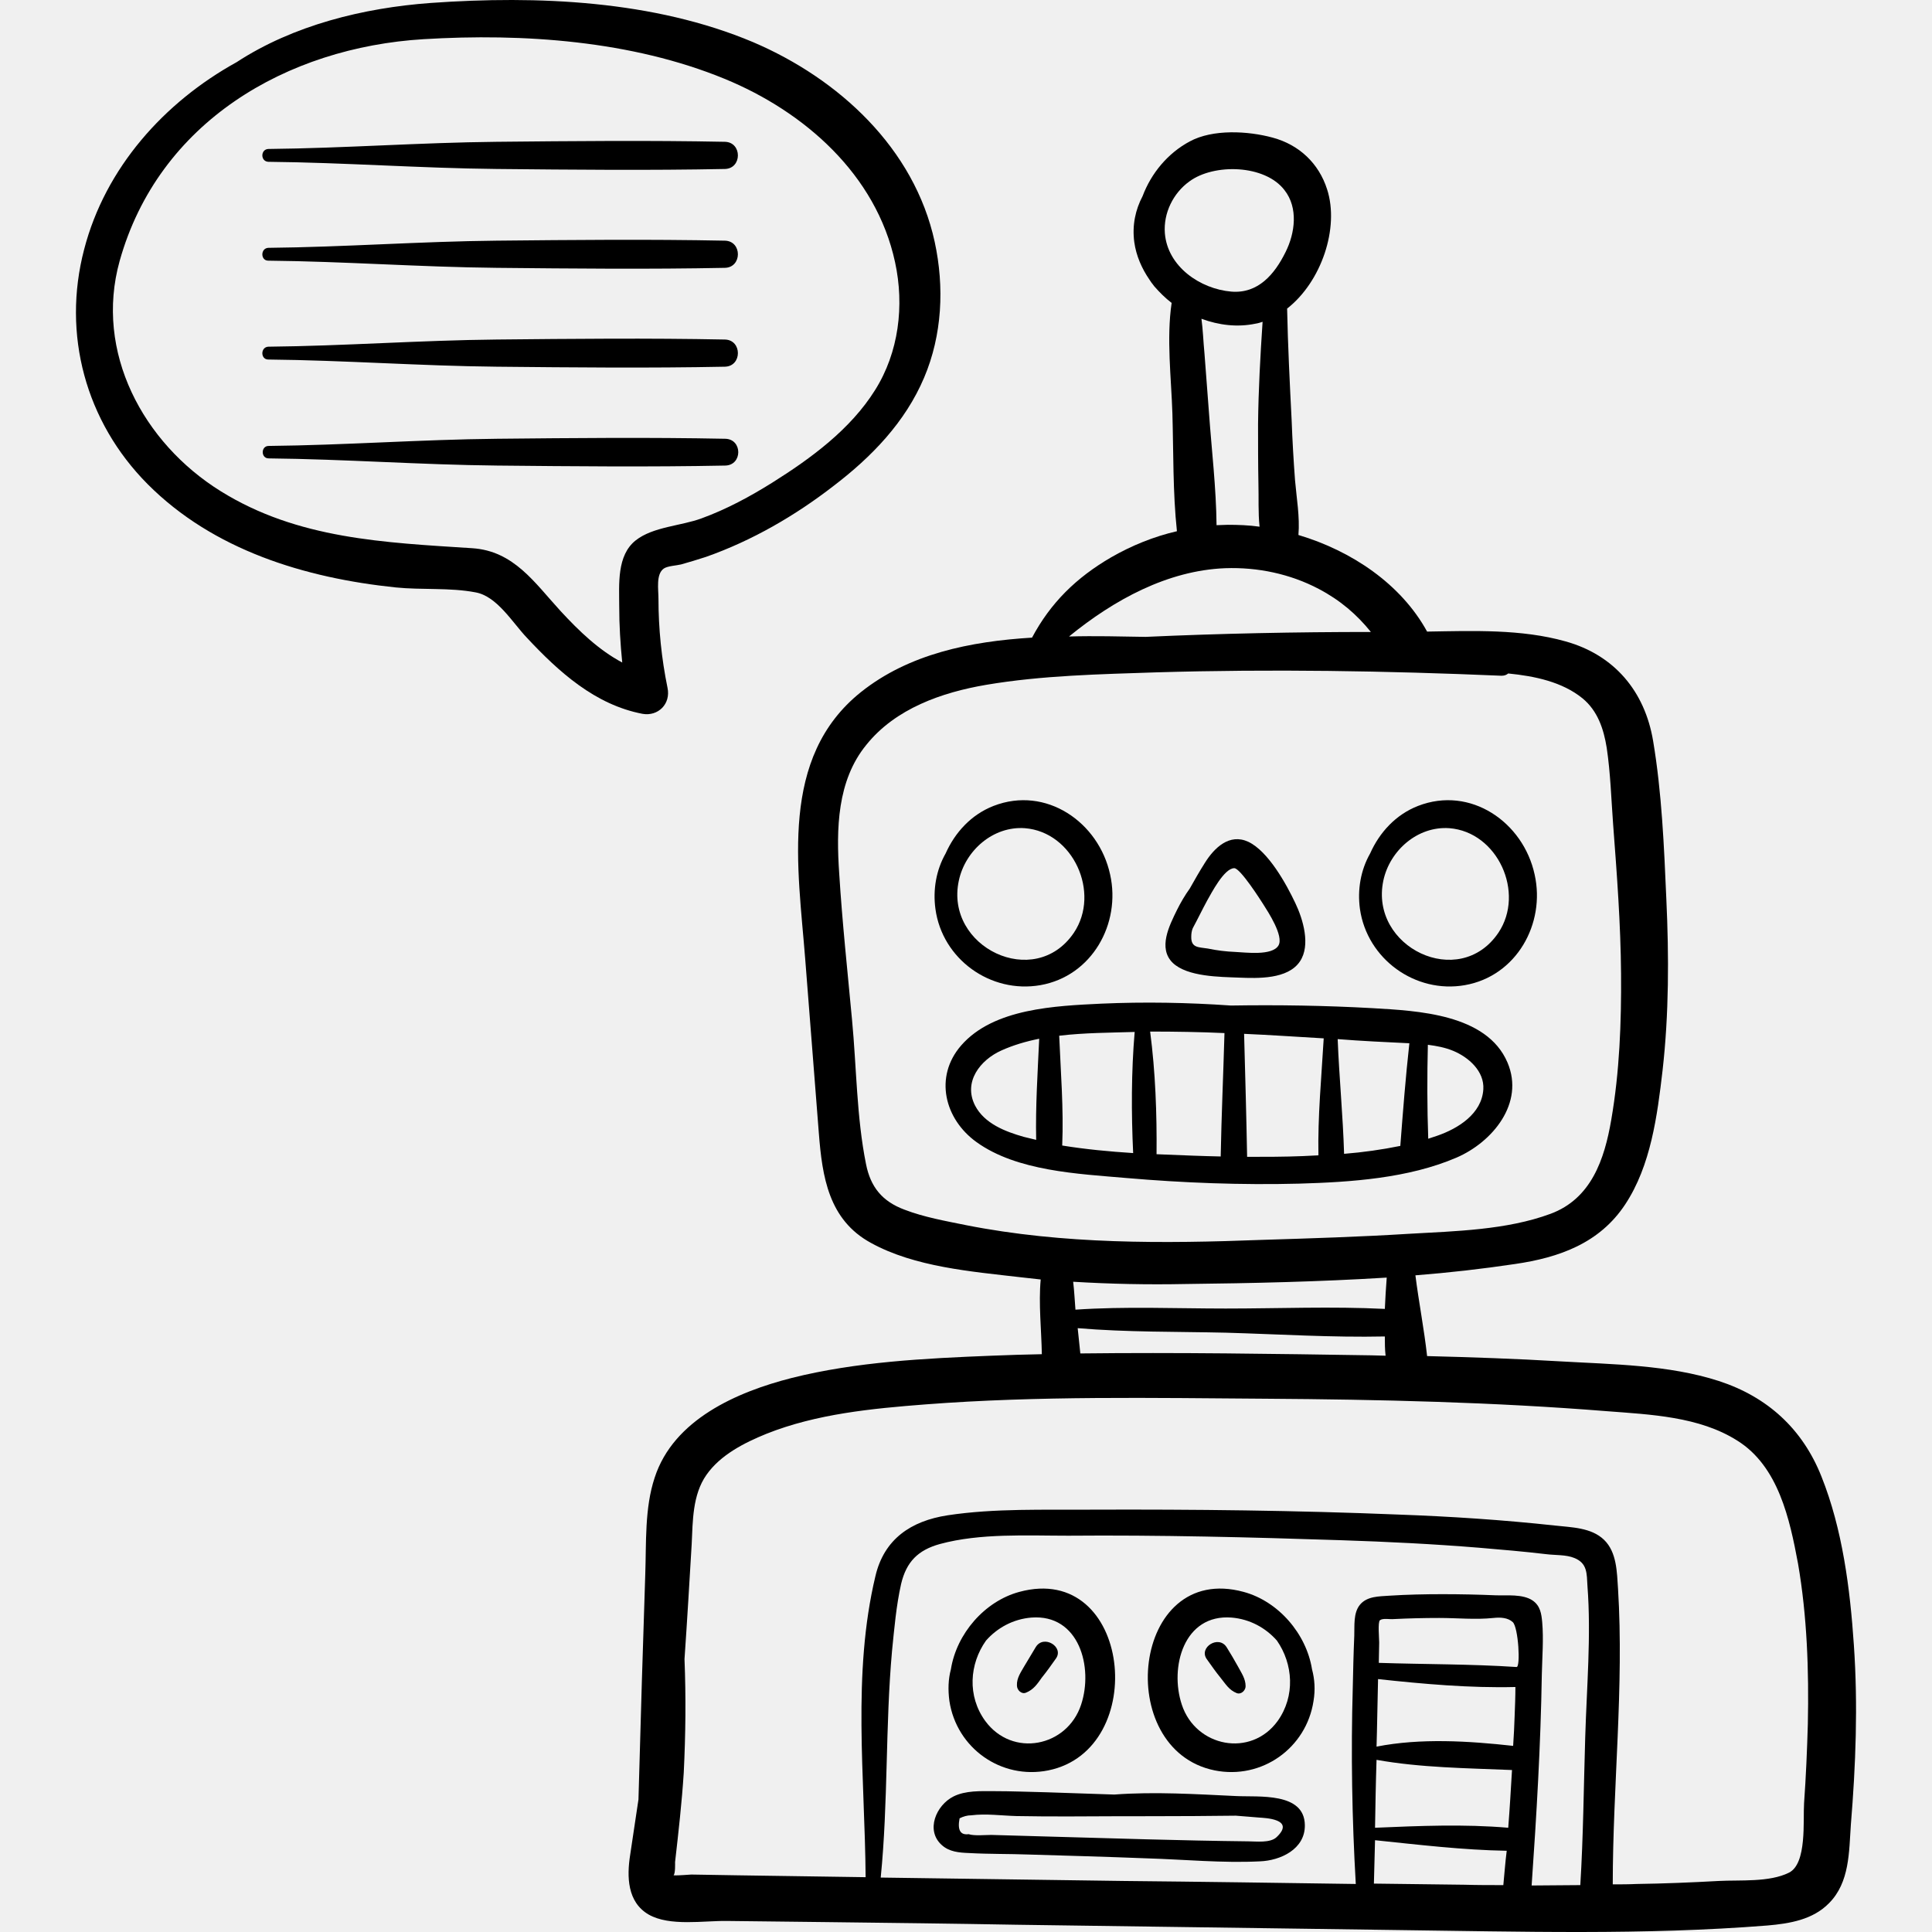
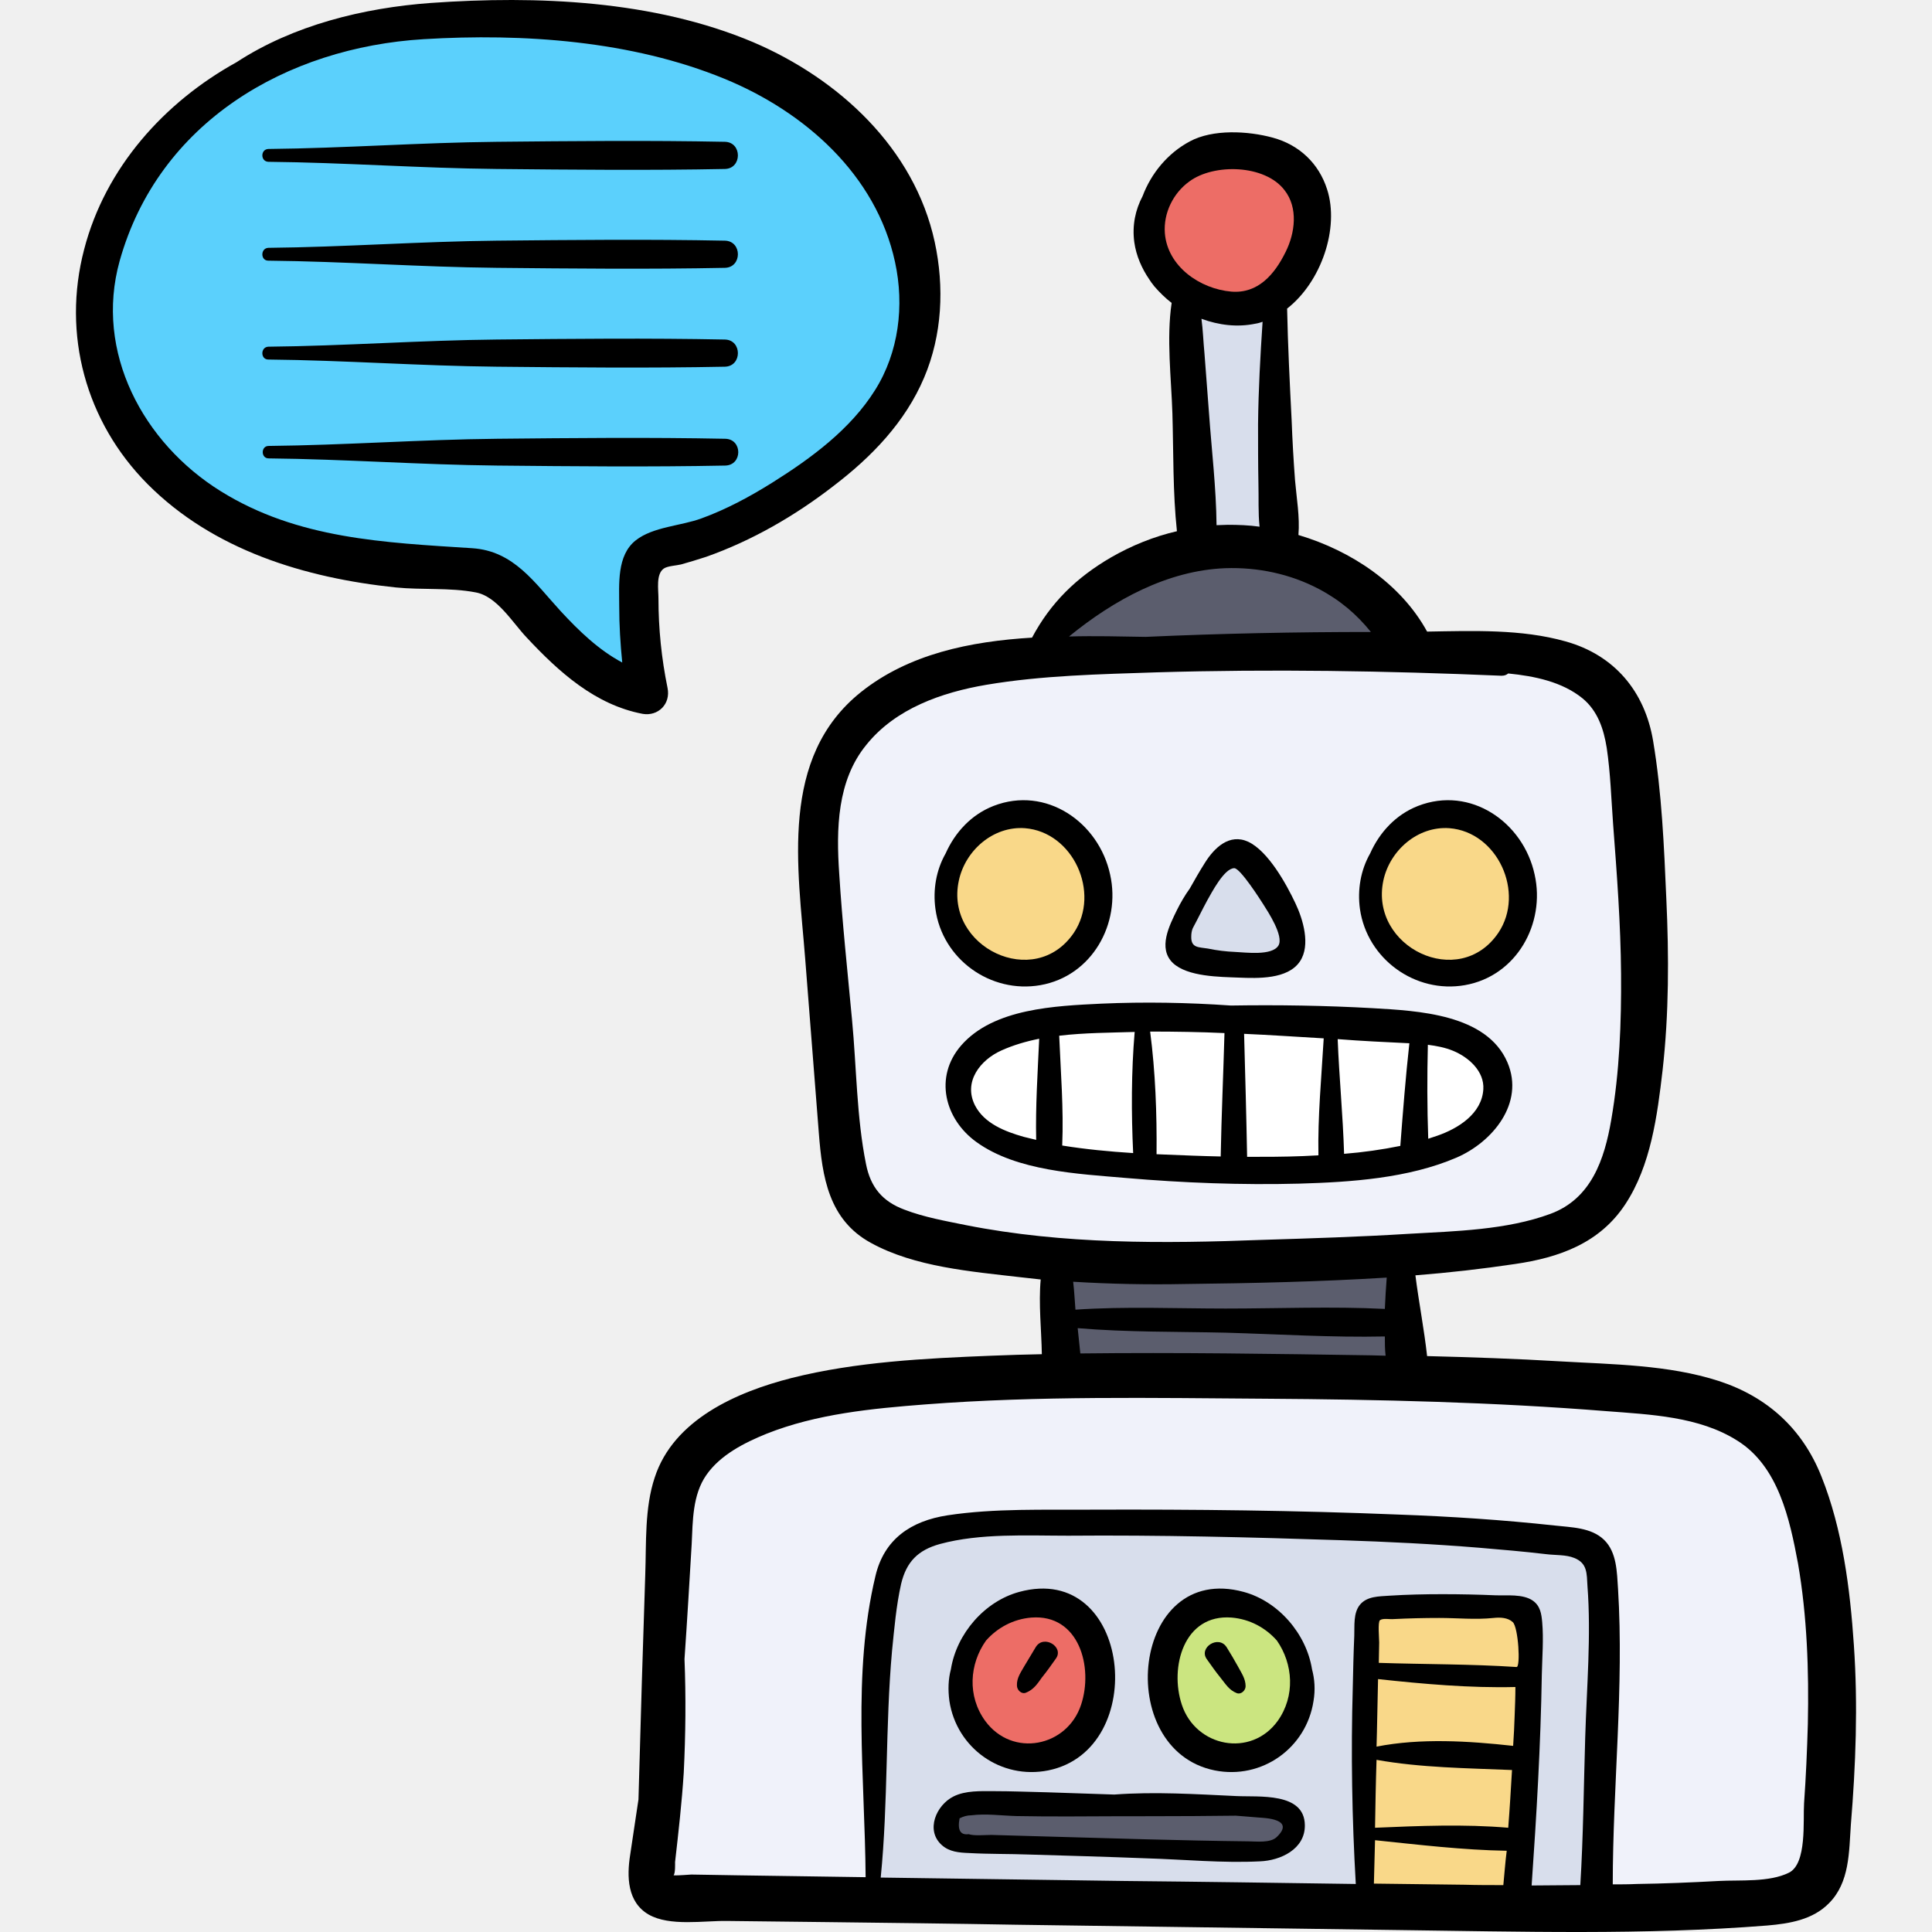
<svg xmlns="http://www.w3.org/2000/svg" version="1.1" id="Capa_1" x="0px" y="0px" viewBox="0 0 512.006 512.006" style="enable-background:new 0 0 512.006 512.006;" xml:space="preserve">
+   <path style="fill:#5BD0FC;" d="M123.302,5.38c-12.2,0.7-23.3,2.2-35.1,5.6s-21.4,9.5-31.1,16.9c-13.5,10.3-23.8,23.4-28,40.2  c-4,16.3-1.8,32.1,6,46.9c6,11.4,17.1,19.1,28.4,24.5c12.5,5.9,28.8,8.5,42.5,9.5c6.4,0.5,12.8,0.6,19.2,0.9c2.5,0.1,7.7-0.7,10,0.4  c2.2,1,4.3,5.9,5.7,7.5c4,4.8,8.2,9.5,12.9,13.6c2.9,2.6,5.7,4.8,9.1,6.7c1,0.6,2.1,0.8,2.9,1.6c3.4-9.1,3.1-19.3,3.8-28.8  c0.2-2.5-0.1-4.4,1.7-5.9c2.1-1.7,8.6-2.4,11.2-3.3c26.4-9.2,55.8-27.3,59.2-58c2.7-24-13.7-45.1-31.7-59  c-23.1-17.7-52.1-23.7-80.7-20.3" />
  <g>
-     <g>
-       <path d="M192.102,37.58c-20.2-0.4-40.4-0.2-60.5,0c-20.2,0.2-40.4,1.7-60.5,1.9c-2.1,0.1-2.1,3.3,0,3.4    c20.2,0.2,40.3,1.7,60.5,1.9c20.2,0.2,40.4,0.4,60.5,0C196.702,44.68,196.702,37.68,192.102,37.58z" />
-     </g>
+     <path style="fill:#F0F2FA;" d="M337.302,171.98c-13.6,0.3-27.3-1-41-1.1c-7.7,0-15.2,0.6-22.9,1.1c-7.2,0.4-14.7-0.2-21.8,1.5   c-10.7,2.6-20.8,8.4-25.5,18.5c-5.7,12-7,22.8-7.4,36c-0.8,26.3,0.7,52,7.2,77.6c2.2,8.7,5.8,14.5,13.8,19   c10.3,5.7,22.9,7.2,34.3,8.7c29.7,4.1,60.1,1.7,90,0.3c10.2-0.5,20-2.4,30-4.6c6.8-1.5,14.5-2.6,20.9-5.7   c14.3-6.9,17.9-24.3,18.6-38.8c1-21.4,1.3-43.7,0-65c-0.6-9.7-1-20.8-3.4-30.2c-1.8-7.2-6.6-11.3-13.4-14   c-11.9-4.7-25.4-5.9-38.1-6.9c-7.4-0.5-14.6-1-22.1-1C349.302,167.48,341.302,166.78,337.302,171.98z" />
+     <path style="fill:#F0F2FA;" d="M334.102,366.38c-34.1-5-68.8-1.6-103,1c-12.8,1-25.8,2.8-37.6,8.2c-12.5,5.7-18.4,20.5-19.7,33.4   c-1.3,13.7-1.6,28.2-1.8,42c-0.1,11-0.9,22.5,0.3,33.5c0.5,4.1,0.7,14.2,3.4,17.8c4.7,6.1,23.1,3.6,28.8,3.1   c28.3-2.4,56.8-1.5,85.1-1.4c27.4,0.1,54.9-3.7,82.2-1.4c4,0.3,8,0.7,11.9,1.1c9.2,0.8,18.4,0.9,27.6,0.3   c10.5-0.7,22.2-1.3,32.7-0.4c8.7,0.7,16.2,1.5,25-0.8c3.1-0.8,6.7-0.8,9.5-2.2c10.1-5.2,7.5-14.3,7-23.3   c-0.7-12.9-2.9-25.6-3.8-38.5c-0.9-13.3-2.2-27.4-5.2-40.5c-2.6-11.5-9-19.4-19.6-24.4c-14.5-6.9-32.4-8.6-48.2-10   C384.502,361.88,360.802,365.78,334.102,366.38z" />
  </g>
+   <path style="fill:#D8DEEC;" d="M232.002,491.98c-0.2-7.5-0.8-14.4,0-21.9c0.8-8,1.7-16,2.3-24.1c0.5-6.3,0.8-12.7,1.7-19  c1-6.5,0.7-13.3,6.1-18c4.2-3.7,10.9-6.2,16.5-6c4.5,0.2,8.8,2.2,13.3,2.8c7.8,1,16.1,0.2,24,0c24.8-0.8,49.7-1.5,74.5-0.4  c13.9,0.6,27.8,0.5,41.6,2.1c4,0.5,9.9-0.5,12.5,3c5.8,7.7,1.7,20.5,0.9,29c-1.7,18.8-1.1,37.8-1.1,56.7c0,5.5,1.2,7.6-4.8,8  c-24.6,1.5-49.7,0.8-74.3,0c-36.3-1.2-72.8,2.9-108.9-2.5C229.902,500.68,232.202,497.78,232.002,491.98z" />
+   <path style="fill:#5B5D6D;" d="M279.802,333.28c-0.3,5.8,0.8,11.5,1,17.2c0.2,3.9-1.6,12.2,0.5,15.8c1.9,3.2,4.4,1.9,7.5,1.5  c21.9-2.8,43.9-2.1,65.9-2.7c3.8-0.1,7.6-0.8,11.5-0.7c1.1,0,6,1.1,6.9,0.3c0.8-0.7,0.3-2.8,0.3-3.7c0.1-5.9-0.8-11.8-1.6-17.7  c-0.5-4-0.5-8-0.5-12c-12.5,1.7-25.3,1.7-37.9,2.4C315.702,334.58,297.902,335.08,279.802,333.28z" />
+   <path style="fill:#D8DEEC;" d="M313.902,84.58c-0.6,19.6,1.2,39.9,4,59.3c5.1-3,16.1-4.5,21.7-2.2c1.2-15.1-3.8-30.2-2.4-45.4  c0.4-4.6,1.8-9.6,0.3-14.1C330.002,82.38,323.002,83.68,313.902,84.58z" />
+   <path style="fill:#ED6D66;" d="M325.402,39.28c-4.6-1.5-11.1,5.1-13.9,8.4c-4.7,5.6-5.8,9.7-5,16.7c1.3,10.6,9.8,15.9,20,16.3  c11.4,0.5,18.4-5.8,22-16.5c1.7-5,1.6-11.4-1.5-15.9c-2.3-3.4-6.2-4.1-9.6-6C334.802,40.88,331.802,37.48,325.402,39.28z" />
  <g>
-     <g>
-       <path d="M192.102,63.78c-20.2-0.4-40.4-0.2-60.5,0c-20.2,0.2-40.4,1.7-60.5,1.9c-2.1,0.1-2.1,3.4,0,3.4    c20.2,0.2,40.3,1.7,60.5,1.9c20.2,0.2,40.4,0.4,60.5,0C196.702,70.88,196.702,63.88,192.102,63.78z" />
-     </g>
+     <path style="fill:#F9D889;" d="M263.402,217.98c-10.5,6.4-16.3,21-9.3,31.8c5.2,8.1,15.8,12.8,25.1,8.3c9.8-4.8,12.8-18,10.7-27.9   C287.302,218.48,272.602,208.58,263.402,217.98z" />
+     <path style="fill:#F9D889;" d="M376.602,218.38c-11.3,5-13.6,19.6-8.5,30c4.2,8.6,13.5,10.5,22.2,8.3c9.6-2.4,13.4-11.8,13.8-21.2   c0.2-4.8-0.3-9.7-3.3-13.6C396.702,216.28,387.002,212.98,376.602,218.38z" />
  </g>
+   <path style="fill:#D8DEEC;" d="M324.402,227.08c-4.9,3.9-7.9,12.2-10.5,17.6c-1.3,2.7-3.2,5.8-3.1,8.9c5.3,2.5,12.9,0.8,18.6,1.1  c3.4,0.2,7.4,1.5,10.6-0.1c4.9-2.3,0.1-9.2-1.7-13.5c-1.6-3.9-3.8-6.5-5.9-9.9C331.502,229.48,331.402,226.28,324.402,227.08z" />
+   <path style="fill:#FFFFFF;" d="M354.302,272.38c-15.7-4.6-32-2.8-48.2-2.8c-12.2,0-27-1.9-38.7,2c-3.8,1.3-9.9,4.7-11.8,8.6  c-1.9,3.9-0.6,11,0.8,14.9c5.2,13.9,27.1,12.3,39.2,13.2c13.1,0.9,26,1.8,39.1,1.7c11.8,0,23.4-2.6,35.1-3.5  c5.6-0.4,12.5,0,17.4-2.8c5-2.9,8.9-9.4,9.1-15.3c0.3-5.9-4.8-12.3-9.8-14.9c-5.3-2.8-11.1-3.2-17-3.7c-5-0.5-9.9-1.1-14.9-0.3  c-2.9,0.4-5.9,1.9-8.8,1.2" />
+   <path style="fill:#ED6D66;" d="M265.502,427.08c-2.8,0.7-5.4,5.4-7,7.8c-3.7,5.9-5.5,11-3.7,17.7c3.5,12.6,16.4,19.5,28.3,12.8  c9.2-5.2,10.6-21.4,7.3-30c-1.7-4.6-4.5-9.3-9.6-10.8C276.202,423.18,270.402,426.38,265.502,427.08z" />
+   <path style="fill:#CBE580;" d="M315.602,429.18c-11.8,6.9-10.6,28.9,0.4,36.3c7.3,5,18.5,1.1,23.9-5.1c5.3-6,7.3-18.1,3.3-24.9  c-2.1-3.6-4.5-5.2-8.2-7.1C328.502,424.98,324.502,425.28,315.602,429.18z" />
+   <path style="fill:#F9D889;" d="M364.102,428.08c0,15.8-0.8,31.5-1.4,47.3c-0.2,4.9,0.2,9.8,0.4,14.7c0.3,5-0.8,11.3,0.8,16.1  c10.9,0.1,24.7,3,35.5-0.4c2-0.6,1.7,0,2.7-1.5c0.9-1.3,0.2-7.2,0.2-8.1c0.1-4.7,0.6-9.4,0.9-14.1c1.1-18.5,1.4-37.2,1.6-55.7  C393.402,425.58,381.802,428.08,364.102,428.08z" />
  <g>
-     <g>
-       <path d="M294.202,231.78c-3-13.9-17-23.6-30.9-18.2c-5.9,2.3-10.2,7-12.7,12.6c-2.5,4.4-3.4,9.6-2.7,14.7    c1.8,13.3,14.6,22.5,27.8,20.2C289.402,258.68,297.102,244.78,294.202,231.78z M284.602,247.18c-10.4,15.4-34.3,3.8-30.5-13.8    c1.7-8,9.1-14.5,17.5-13.9C284.402,220.48,291.702,236.58,284.602,247.18z" />
-     </g>
+     <path style="fill:#5B5D6D;" d="M340.702,482.78c-0.3-5.4-10.1-4.8-13.6-4.9c-8.8-0.3-17.5-0.1-26.3-0.7   c-14.2-0.9-28.9-0.4-43.1,0.7c-4.3,0.3-10.3,5.4-4.8,9.4c2.1,1.6,9.1,1.1,11.7,1.5c4.4,0.7,8.8,1,13.2,1.3   c16.3,1,31.7,1.3,47.9-0.8C330.002,488.88,346.902,490.38,340.702,482.78z" />
+     <path style="fill:#5B5D6D;" d="M277.602,170.48c-0.6,0.9-1.1,1.8-1.8,2.6c2-4.6,7.9-9.1,11.8-12.1c5.8-4.4,13.1-8.6,20-11   c12.2-4.2,25.4-4.2,38.1-2.1c5.1,0.8,8.9,2.5,13.4,5c3.4,1.9,6.3,2.6,9.1,5.4c3.5,3.6,9.7,11.7,6.4,16.9c-2.7-0.1-5.4-0.7-8.1-0.7   c-11.6-0.2-23.1,0.6-34.7,0.3c-10.9-0.3-21,0.2-31.9,1.5c-5.6,0.7-15.3,3.2-20.6,0.3" />
  </g>
-   <g>
-     <g>
-       <path d="M406.702,231.78c-3-13.9-17-23.6-30.9-18.2c-5.9,2.3-10.2,7-12.7,12.6c-2.5,4.4-3.4,9.6-2.7,14.7    c1.9,13.3,14.7,22.5,27.8,20.2C401.902,258.68,409.602,244.78,406.702,231.78z M397.102,247.18c-10.4,15.4-34.2,3.8-30.5-13.8    c1.7-8,9.1-14.5,17.5-13.9C396.902,220.48,404.202,236.58,397.102,247.18z" />
-     </g>
-   </g>
-   <g>
-     <g>
-       <path d="M343.302,239.38c-2.4-5.1-7.2-13.8-12.5-16.3c-5-2.3-9,1.6-11.5,5.6c-1.4,2.2-2.7,4.5-4,6.8c-1.3,1.8-2.4,3.7-3.4,5.7    c-2,4.1-5.1,10.1-1.1,14c3.9,3.7,12.5,3.7,17.5,3.9s13,0.5,16.2-4.3C347.402,250.48,345.302,243.58,343.302,239.38z     M338.802,250.58c-1.7,2.8-8.8,1.8-11.4,1.7c-2.5-0.1-4.9-0.4-7.3-0.9c-2.4-0.4-4.5-0.1-4.4-3.2c0-0.7,0.1-1.5,0.4-2.2    c1.3-2.4,2.5-4.9,3.8-7.3c1.1-1.9,4.5-8.6,7.2-8.6c1.6,0,7,8.5,7.7,9.6C336.002,241.58,340.302,248.08,338.802,250.58z" />
-     </g>
-   </g>
-   <g>
-     <g>
-       <path d="M399.502,281.58c-5.5-12.9-23.9-13.7-35.7-14.4c-12.5-0.7-25.1-0.9-37.6-0.7c-11.4-0.8-22.9-1-34.3-0.5    c-12.1,0.6-28.6,1.2-37.2,11.1c-7.2,8.3-4.4,19.5,4.1,25.6c10.7,7.7,26.9,8.4,39.6,9.5c15.1,1.3,30.6,1.9,45.9,1.5    c13.7-0.4,28.9-1.4,41.7-6.9C395.502,302.68,404.102,292.38,399.502,281.58z M274.602,302.08c-1.1-0.3-2.2-0.5-3.3-0.8    c-4.9-1.4-10.4-3.5-12.9-8.3c-3.2-6.3,1.4-12.1,7-14.6c3.1-1.4,6.5-2.4,10-3.1C275.002,284.18,274.402,293.18,274.602,302.08z     M300.302,305.58c-6.3-0.4-12.6-1-18.8-2c0,0,0,0,0-0.1c0.4-9.6-0.4-19.4-0.8-29c6.7-0.8,13.7-0.8,20-1    C299.802,284.08,299.802,294.98,300.302,305.58z M323.502,306.48c-4.9-0.1-9.7-0.3-14.6-0.5c-0.8,0-1.6-0.1-2.4-0.1    c0.1-10.8-0.3-21.8-1.7-32.5c6.6,0,13.2,0.1,19.7,0.4C324.202,284.68,323.702,295.58,323.502,306.48z M349.402,306.18    c-1.4,0.1-2.7,0.1-4.1,0.2c-4.9,0.2-9.9,0.2-14.8,0.2c-0.2-10.8-0.5-21.7-0.8-32.6c7,0.3,14.1,0.8,21.1,1.2    C350.202,285.48,349.202,295.88,349.402,306.18z M371.102,303.68c-4.9,1-9.9,1.7-14.9,2.1c-0.3-10.1-1.3-20.2-1.7-30.4    c6.3,0.5,12.7,0.8,19,1.1C372.502,285.48,371.802,294.58,371.102,303.68z M393.102,288.68c-0.4,6.5-6.7,10.4-12.2,12.3    c-0.8,0.3-1.6,0.5-2.4,0.8c-0.3-8.3-0.3-16.6-0.1-24.9c2.3,0.3,4.5,0.7,6.7,1.6C389.202,280.18,393.402,283.88,393.102,288.68z" />
-     </g>
-   </g>
-   <g>
-     <g>
-       <path d="M270.102,421.88c-9.2,2.5-16.6,11.1-18.1,20.5c-0.7,2.6-0.8,5.4-0.4,8.4c1.9,12.5,13.7,20.9,26.2,18.4    C304.902,463.68,299.802,413.78,270.102,421.88z M286.502,451.78c-3.7,11.2-18.2,14.1-25.4,4.3c-4.8-6.6-4.2-15.1,0.2-21.3    c3-3.4,7.2-5.7,12-6.1C286.002,427.68,289.802,441.88,286.502,451.78z" />
-     </g>
-   </g>
-   <g>
-     <g>
-       <path d="M274.502,436.48c-1,1.7-2,3.3-3,5c-0.9,1.6-2.1,3.2-2,5.2c0,1.2,1.2,2.4,2.4,1.9c2-0.8,3-2.3,4.2-4c1.3-1.6,2.5-3.3,3.7-5    C282.102,436.48,276.602,433.08,274.502,436.48z" />
-     </g>
-   </g>
-   <g>
-     <g>
-       <path d="M347.702,442.38c-1.5-9.4-8.9-18-18.1-20.5c-29.7-8.1-34.8,41.8-7.7,47.3c12.5,2.5,24.3-5.9,26.2-18.4    C348.602,447.78,348.402,444.98,347.702,442.38z M338.602,456.08c-7.1,9.8-21.7,6.9-25.4-4.3c-3.3-9.9,0.5-24.1,13.2-23.1    c4.8,0.4,9,2.7,12,6.1C342.702,440.98,343.302,449.48,338.602,456.08z" />
-     </g>
-   </g>
-   <g>
-     <g>
-       <path d="M328.102,441.68c-1-1.8-2-3.5-3-5.1c-2.1-3.4-7.5,0-5.3,3.1c1.2,1.7,2.4,3.4,3.7,5c1.3,1.6,2.2,3.2,4.2,4    c1.2,0.5,2.4-0.7,2.4-1.8C330.102,444.88,329.002,443.38,328.102,441.68z" />
-     </g>
-   </g>
-   <g>
-     <g>
-       <path d="M327.602,475.98c-10.7-0.5-21.6-1.2-32.3-0.4c-6-0.2-12-0.4-17.9-0.6c-4.6-0.1-9.3-0.3-14-0.3c-3.5,0-7.5-0.2-10.7,1.4    c-4.6,2.3-7.5,9-3.1,12.9c2,1.8,4.6,2,7.2,2.1c5.3,0.3,10.7,0.2,16,0.4c10.3,0.3,20.7,0.6,31,1c10,0.3,20.2,1.3,30.1,0.8    c5.4-0.2,12-3.2,11.9-9.6C345.702,474.88,333.502,476.28,327.602,475.98z M338.302,486.88c-1.7,1.6-5.4,1.1-7.5,1.1    c-18-0.2-36-0.8-54.1-1.3c-4.7-0.1-9.3-0.3-14-0.4c-1.6,0-4.5,0.3-6-0.2c-2.2,0.3-3-1.1-2.4-4.2c1-0.5,2-0.8,3.1-0.8    c3.9-0.5,8.1,0.1,12,0.2c4.7,0.1,9.3,0.1,14,0.1c14.7-0.1,29.4,0,44.1-0.2c2.1,0.2,4.2,0.3,6.2,0.5    C334.902,481.78,343.502,481.98,338.302,486.88z" />
-     </g>
-   </g>
-   <g>
-     <g>
-       <path d="M247.702,64.08c-5.4-24.8-25.4-43.2-48.1-52.9c-26.3-11.1-57.2-12.4-85.4-10.4c-17.9,1.3-36.5,5.9-51.5,15.7    c-19.2,10.6-34.8,28-40.4,49.6c-5.9,22.5,0.4,45.7,16.8,62.2c17.4,17.5,41.7,24.9,65.8,27.4c6.9,0.7,14.3,0,21.1,1.3    c5.7,1,9.8,8,13.6,12c8.5,9.1,18.1,17.8,30.7,20.2c4.1,0.7,7.5-2.6,6.6-6.9c-1.6-7.8-2.4-15.7-2.4-23.6c0-2.5-0.7-6.5,1.4-8    c1-0.7,3.4-0.8,4.6-1.1c2.2-0.6,4.4-1.3,6.6-2c12.2-4.3,23.6-10.9,33.8-18.8c10.1-7.7,19-16.9,24-28.7    C249.702,88.78,250.302,76.08,247.702,64.08z M231.902,103.38c-6.5,10.4-17,18.1-27.2,24.5c-5.9,3.7-12.2,7.1-18.8,9.5    c-5.4,2-12.8,2.2-17.4,5.8c-5.1,4-4.4,11.7-4.4,17.5c0,5,0.3,9.9,0.8,14.9c-6.2-3.3-11.4-8.3-16.3-13.6    c-6.9-7.5-12.4-16-23.5-16.7c-23.2-1.5-46.2-2.4-66.6-15.1c-20.6-12.8-33.5-36.9-26.8-61c10.3-36.8,44.2-56.6,80.6-58.8    c26.4-1.6,55.1,0.4,79.7,10.5c21.2,8.7,40.2,25.4,45.2,48.6C239.702,80.98,238.202,93.38,231.902,103.38z" />
-     </g>
-   </g>
-   <g>
-     <g>
-       <path d="M491.302,435.98c-1-14.9-3-30.7-8.6-44.7c-5-12.6-14.3-21.1-27.2-25.3c-13.3-4.3-28.2-4.4-42-5.2    c-11.7-0.7-23.5-1.1-35.3-1.4c-0.8-7.2-2.2-14.3-3.1-21.4c8.9-0.7,17.7-1.7,26.4-3c11.7-1.7,22.4-5.5,29.2-15.8    c6.8-10.3,8.5-23.5,9.9-35.5c1.7-15,1.7-30.3,1-45.4c-0.6-13.9-1.2-28.2-3.5-41.9c-2.2-13.2-10.3-22.8-23.2-26.4    c-11.7-3.3-24.5-2.8-36.7-2.6c-6.9-12.6-20-21.4-34.1-25.6c0.4-4.8-0.5-9.8-0.9-14.5c-0.4-5.3-0.7-10.6-0.9-15.9    c-0.5-9.9-1-19.8-1.2-29.6c9.1-7.1,13.9-21.4,10.6-31.6c-2.2-6.9-7.4-11.8-14.4-13.7c-6.6-1.8-15.9-2.3-22,1    c-5.8,3.1-10.2,8.4-12.5,14.5c-1.9,3.6-2.8,7.7-2.2,12.2c0.5,3.6,2,7,4,9.9c0.2,0.3,0.4,0.6,0.6,0.9l0.1,0.1    c0.2,0.3,0.4,0.5,0.6,0.8c1.4,1.6,2.9,3.1,4.6,4.4c-1.4,9.4-0.1,19.9,0.2,29.3c0.3,10.3,0.1,20.9,1.2,31.2    c-6.1,1.4-12,3.8-17.4,6.9c-9.3,5.4-16.1,12.1-21,21.3c-16.4,1-32.6,4.3-45.3,14.4c-21.8,17.4-16.7,46.5-14.8,70.9    c1.2,15.3,2.4,30.7,3.6,46c0.9,11.6,2.6,23,13.8,29.1c11.6,6.4,26.7,7.6,39.6,9.1c1.8,0.2,3.6,0.4,5.4,0.6    c-0.6,6.4,0.2,13.5,0.3,19.8c-4.4,0.1-8.8,0.2-13.3,0.4c-17.6,0.7-35.9,1.6-53,5.9c-14.5,3.7-31.3,11-36.3,26.4    c-2.7,8.1-2.2,17.3-2.5,25.7c-0.3,9.4-0.6,18.9-0.9,28.3c-0.3,10.4-0.6,20.8-0.9,31.3c-0.7,4.9-1.5,9.8-2.2,14.7    c-0.9,5.7-0.8,12.5,4.9,15.8c5.6,3.2,14.6,1.6,20.8,1.7c8.7,0.1,17.5,0.2,26.2,0.3c16.8,0.2,33.6,0.4,50.4,0.7    c33.6,0.5,67.1,0.9,100.7,1.4c32.7,0.4,65.8,1.4,98.4-1.2c5.8-0.5,12-1.5,16.3-5.9c5.5-5.5,5.3-13.6,5.8-20.8    C491.802,467.78,492.402,451.88,491.302,435.98z M308.702,61.78c-0.4-5.3,2.2-10.6,6.5-13.7c6.5-4.8,20-4.5,25.2,2.3    c3.7,4.7,2.8,11.4,0.3,16.4c-2.9,5.9-7.3,11.1-14.4,10.5C318.102,76.58,309.402,70.68,308.702,61.78z M333.502,128.28    c0.1,3.7-0.1,7.6,0.3,11.3c-2.8-0.4-5.7-0.5-8.4-0.5c-1,0-2,0.1-3,0.1c-0.1-9.9-1.3-19.9-2-29.7c-0.4-5.3-0.8-10.5-1.2-15.8    c-0.3-3.1-0.4-6.2-0.8-9.2c4.6,1.7,9.5,2.3,14.3,1.3c0.7-0.1,1.3-0.3,1.9-0.5c-0.6,9-1.1,18-1.2,27.1    C333.402,117.78,333.402,122.98,333.502,128.28z M324.702,150.58c8.6-0.3,17.2,1.5,24.8,5.5c5.7,3,10.1,6.8,13.8,11.4    c-19.9,0-39.8,0.4-59.7,1.3c-6.6-0.1-13.4-0.3-20.3-0.1C295.202,158.98,309.402,151.18,324.702,150.58z M256.002,324.68    c-5.4-1.1-11.1-2.1-16.3-4.1c-5.9-2.2-9-6-10.2-12.1c-2.5-12.4-2.5-25.6-3.7-38.2c-1.2-12.9-2.6-25.9-3.4-38.8    c-0.8-11.7-0.6-24.6,7.2-34.1c7.7-9.6,20-13.9,31.8-15.9c14.8-2.5,30.2-2.8,45.1-3.3c30.5-0.9,60.9-0.4,91.4,0.9    c0.8,0,1.3-0.2,1.8-0.6c7,0.7,14.3,2.2,19.7,6.6c4,3.3,5.6,8.1,6.4,13.1c1,6.7,1.2,13.6,1.7,20.3c1,13.2,2,26.4,2.1,39.6    c0.1,12.9-0.4,26-2.6,38.7c-1.8,10.5-5.3,20.9-16.1,24.9c-11.6,4.3-25.3,4.6-37.6,5.3c-12.9,0.8-25.8,1.2-38.7,1.6    C308.302,329.58,281.802,329.78,256.002,324.68z M367.002,346.88c-14-0.7-28.2-0.1-42.2-0.1c-13.2,0-26.6-0.6-39.8,0.3    c0,0,0,0,0-0.1c-0.2-2.4-0.3-4.9-0.6-7.3c9.9,0.6,19.8,0.8,29.7,0.6c17.7-0.2,35.6-0.6,53.4-1.7    C367.302,341.38,367.102,344.18,367.002,346.88z M367.202,359.28c-1.3,0-2.5-0.1-3.8-0.1c-25.7-0.4-51.4-0.8-77.1-0.5    c-0.2-2.2-0.5-4.5-0.7-6.7c13,1.1,26.3,0.9,39.3,1.2c14,0.4,28.1,1.3,42.1,1C367.002,355.88,367.002,357.58,367.202,359.28z     M398.402,499.58c-3.4,0-6.9,0-10.3-0.1c-8-0.1-16-0.2-24-0.3c0.1-3.8,0.2-7.6,0.3-11.5c11.6,1.2,23.2,2.6,34.9,2.8    C398.902,493.58,398.702,496.58,398.402,499.58z M399.702,484.38c-11.7-1-23.6-0.5-35.3,0c0.1-6,0.2-12,0.4-18    c11.7,2.1,24,2.2,35.9,2.7C400.402,474.18,400.102,479.28,399.702,484.38z M401.402,454.68c-0.1,2.7-0.2,5.3-0.4,8    c-11.8-1.3-24.5-2.1-36.2,0.2c0-1.3,0.1-2.5,0.1-3.8c0.1-4.7,0.2-9.4,0.3-14.1c12,1.3,24.3,2.4,36.4,2.1    C401.602,449.58,401.502,452.18,401.402,454.68z M401.902,441.78c-12.1-0.8-24.4-0.7-36.5-1.1c0-1.8,0.1-3.6,0.1-5.4    c0-1.1-0.4-5.4,0.2-5.9c0.8-0.6,2.6-0.2,3.6-0.3c4-0.2,8-0.3,12.1-0.3c4.8,0,9.6,0.5,14.4,0c1.8-0.2,3.8-0.1,5.1,1.1    C402.402,431.28,403.002,441.88,401.902,441.78z M420.102,460.48c-0.4,13-0.5,26.1-1.3,39.1c-4.3,0-8.6,0.1-12.9,0.1    c1.3-18.6,2.4-37.2,2.7-55.9c0.1-4.6,0.5-9.4,0.1-13.9c-0.2-2.2-0.5-4.3-2.5-5.7c-2.6-1.8-6.9-1.3-9.8-1.4    c-4.7-0.2-9.4-0.3-14.1-0.3s-9.4,0.1-14.1,0.4c-2.7,0.2-5.9,0.1-7.8,2.4c-1.8,2.2-1.4,5.6-1.5,8.2c-0.2,4.6-0.3,9.2-0.4,13.8    c-0.5,17.3-0.2,34.7,0.8,52c-20.6-0.3-41.1-0.6-61.7-0.8c-21.4-0.3-42.8-0.6-64.2-0.9c2-20,1.2-40.1,3-60.1    c0.6-5.9,1.1-11.9,2.4-17.7c1.4-5.9,4.5-9,10.3-10.6c10.7-2.9,23-2.2,34-2.2c24.1-0.2,48.3,0.4,72.4,1.2c12.2,0.4,24.4,1,36.6,2    c5.9,0.5,11.8,1,17.7,1.7c2.4,0.3,5.2,0.1,7.4,1c3.5,1.4,3.3,4.1,3.5,7.5C421.702,433.48,420.502,447.08,420.102,460.48z     M479.102,456.88c-0.2,7-0.5,14-1,21c-0.3,4.6,0.8,16-4,18.4c-5.2,2.6-13,1.9-18.6,2.2c-7.3,0.4-14.5,0.7-21.8,0.8    c-2.1,0.1-4.2,0.1-6.3,0.1c0-26,3-52.3,1.4-78.3c-0.3-4.4-0.3-9.7-3.7-13s-8.7-3.3-13.1-3.8c-13.8-1.5-27.6-2.4-41.4-2.9    c-27-1.1-54.2-1.4-81.2-1.3c-12.6,0.1-25.8-0.4-38.3,1.5c-9.7,1.5-16.8,6.3-19.1,16.1c-6.2,25.9-2.8,53.3-2.6,79.8    c-11.4-0.2-22.7-0.3-34.1-0.5c-4-0.1-8.1-0.1-12.1-0.2c-0.5,0-3.4,0.3-4.7,0.2c0.5-0.5,0.4-3.1,0.4-3.5c0.9-7.9,1.8-15.8,2.3-23.7    c0.5-10.1,0.6-20.1,0.2-30.1c0.7-10.1,1.3-20.3,1.9-30.4c0.3-6.2,0.2-13.1,3.9-18.4s10-8.5,15.9-10.9c13.3-5.3,28-6.7,42.2-7.8    c30-2.3,60.2-1.7,90.2-1.5c30.1,0.2,60.3,0.9,90.3,3.3c11.6,0.9,24.5,1.4,34.6,7.8c10.9,6.8,13.9,20.8,16.1,32.6    C478.902,428.28,479.402,442.68,479.102,456.88z" />
-     </g>
-   </g>
-   <g>
-     <g>
-       <path d="M192.102,89.98c-20.2-0.4-40.4-0.2-60.5,0c-20.2,0.2-40.4,1.7-60.5,1.9c-2.1,0.1-2.1,3.4,0,3.4    c20.2,0.2,40.3,1.7,60.5,1.9c20.2,0.2,40.4,0.4,60.5,0C196.702,97.08,196.702,90.08,192.102,89.98z" />
-     </g>
-   </g>
-   <g>
-     <g>
-       <path d="M192.202,116.28c-20.2-0.4-40.4-0.2-60.5,0c-20.2,0.2-40.4,1.7-60.5,1.9c-2.1,0-2.1,3.3,0,3.3c20.2,0.2,40.3,1.7,60.5,1.9    c20.2,0.2,40.4,0.4,60.5,0C196.802,123.28,196.802,116.38,192.202,116.28z" />
-     </g>
-   </g>
+   <path d="M71.102,42.88c20.2,0.2,40.3,1.7,60.5,1.9s40.4,0.4,60.5,0c4.6-0.1,4.6-7.1,0-7.2c-20.2-0.4-40.4-0.2-60.5,0  c-20.2,0.2-40.4,1.7-60.5,1.9C69.002,39.58,69.002,42.78,71.102,42.88z" />
+   <path d="M71.102,69.08c20.2,0.2,40.3,1.7,60.5,1.9c20.2,0.2,40.4,0.4,60.5,0c4.6-0.1,4.6-7.1,0-7.2c-20.2-0.4-40.4-0.2-60.5,0  c-20.2,0.2-40.4,1.7-60.5,1.9C69.002,65.78,69.002,69.08,71.102,69.08z" />
+   <path d="M275.702,261.08c13.7-2.4,21.4-16.3,18.5-29.3c-3-13.9-17-23.6-30.9-18.2c-5.9,2.3-10.2,7-12.7,12.6  c-2.5,4.4-3.4,9.6-2.7,14.7C249.702,254.18,262.502,263.38,275.702,261.08z M254.102,233.38c1.7-8,9.1-14.5,17.5-13.9  c12.8,1,20.1,17.1,13,27.7C274.202,262.58,250.302,250.98,254.102,233.38z" />
+   <path d="M388.202,261.08c13.7-2.4,21.4-16.3,18.5-29.3c-3-13.9-17-23.6-30.9-18.2c-5.9,2.3-10.2,7-12.7,12.6  c-2.5,4.4-3.4,9.6-2.7,14.7C362.302,254.18,375.102,263.38,388.202,261.08z M366.602,233.38c1.7-8,9.1-14.5,17.5-13.9  c12.8,1,20.1,17.1,13,27.7C386.702,262.58,362.902,250.98,366.602,233.38z" />
+   <path d="M328.302,259.08c5,0.2,13,0.5,16.2-4.3c2.9-4.3,0.8-11.2-1.2-15.4c-2.4-5.1-7.2-13.8-12.5-16.3c-5-2.3-9,1.6-11.5,5.6  c-1.4,2.2-2.7,4.5-4,6.8c-1.3,1.8-2.4,3.7-3.4,5.7c-2,4.1-5.1,10.1-1.1,14C314.702,258.88,323.302,258.88,328.302,259.08z   M316.102,245.98c1.3-2.4,2.5-4.9,3.8-7.3c1.1-1.9,4.5-8.6,7.2-8.6c1.6,0,7,8.5,7.7,9.6c1.2,1.9,5.5,8.4,4,10.9  c-1.7,2.8-8.8,1.8-11.4,1.7c-2.5-0.1-4.9-0.4-7.3-0.9c-2.4-0.4-4.5-0.1-4.4-3.2C315.702,247.48,315.802,246.68,316.102,245.98z" />
+   <path d="M344.302,313.68c13.7-0.4,28.9-1.4,41.7-6.9c9.5-4.1,18.1-14.4,13.5-25.2c-5.5-12.9-23.9-13.7-35.7-14.4  c-12.5-0.7-25.1-0.9-37.6-0.7c-11.4-0.8-22.9-1-34.3-0.5c-12.1,0.6-28.6,1.2-37.2,11.1c-7.2,8.3-4.4,19.5,4.1,25.6  c10.7,7.7,26.9,8.4,39.6,9.5C313.502,313.48,329.002,314.08,344.302,313.68z M274.602,302.08c-1.1-0.3-2.2-0.5-3.3-0.8  c-4.9-1.4-10.4-3.5-12.9-8.3c-3.2-6.3,1.4-12.1,7-14.6c3.1-1.4,6.5-2.4,10-3.1C275.002,284.18,274.402,293.18,274.602,302.08z   M300.302,305.58c-6.3-0.4-12.6-1-18.8-2c0,0,0,0,0-0.1c0.4-9.6-0.4-19.4-0.8-29c6.7-0.8,13.7-0.8,20-1  C299.802,284.08,299.802,294.98,300.302,305.58z M323.502,306.48c-4.9-0.1-9.7-0.3-14.6-0.5c-0.8,0-1.6-0.1-2.4-0.1  c0.1-10.8-0.3-21.8-1.7-32.5c6.6,0,13.2,0.1,19.7,0.4C324.202,284.68,323.702,295.58,323.502,306.48z M378.402,276.88  c2.3,0.3,4.5,0.7,6.7,1.6c4.1,1.7,8.3,5.4,8,10.2c-0.4,6.5-6.7,10.4-12.2,12.3c-0.8,0.3-1.6,0.5-2.4,0.8  C378.202,293.48,378.202,285.18,378.402,276.88z M373.502,276.48L373.502,276.48c-1,9-1.7,18.1-2.4,27.2c-4.9,1-9.9,1.7-14.9,2.1  c-0.3-10.1-1.3-20.2-1.7-30.4C360.802,275.88,367.202,276.18,373.502,276.48z M329.702,273.98c7,0.3,14.1,0.8,21.1,1.2  c-0.6,10.3-1.6,20.7-1.4,31c-1.4,0.1-2.7,0.1-4.1,0.2c-4.9,0.2-9.9,0.2-14.8,0.2C330.302,295.78,330.002,284.88,329.702,273.98z" />
+   <path d="M277.802,469.18c27.1-5.5,22-55.4-7.7-47.3c-9.2,2.5-16.6,11.1-18.1,20.5c-0.7,2.6-0.8,5.4-0.4,8.4  C253.502,463.28,265.302,471.68,277.802,469.18z M261.302,434.78c3-3.4,7.2-5.7,12-6.1c12.7-1,16.5,13.2,13.2,23.1  c-3.7,11.2-18.2,14.1-25.4,4.3C256.302,449.48,256.902,440.98,261.302,434.78z" />
+   <path d="M271.902,448.58c2-0.8,3-2.3,4.2-4c1.3-1.6,2.5-3.3,3.7-5c2.3-3.1-3.2-6.5-5.3-3.1c-1,1.7-2,3.3-3,5c-0.9,1.6-2.1,3.2-2,5.2  C269.502,447.88,270.702,449.08,271.902,448.58z" />
+   <path d="M329.602,421.88c-29.7-8.1-34.8,41.8-7.7,47.3c12.5,2.5,24.3-5.9,26.2-18.4c0.5-3,0.3-5.8-0.4-8.4  C346.202,432.98,338.802,424.38,329.602,421.88z M338.602,456.08c-7.1,9.8-21.7,6.9-25.4-4.3c-3.3-9.9,0.5-24.1,13.2-23.1  c4.8,0.4,9,2.7,12,6.1C342.702,440.98,343.302,449.48,338.602,456.08z" />
+   <path d="M325.102,436.58c-2.1-3.4-7.5,0-5.3,3.1c1.2,1.7,2.4,3.4,3.7,5c1.3,1.6,2.2,3.2,4.2,4c1.2,0.5,2.4-0.7,2.4-1.8  c0-2-1.1-3.5-2-5.2C327.102,439.88,326.102,438.18,325.102,436.58z" />
+   <path d="M327.602,475.98c-10.7-0.5-21.6-1.2-32.3-0.4c-6-0.2-12-0.4-17.9-0.6c-4.6-0.1-9.3-0.3-14-0.3c-3.5,0-7.5-0.2-10.7,1.4  c-4.6,2.3-7.5,9-3.1,12.9c2,1.8,4.6,2,7.2,2.1c5.3,0.3,10.7,0.2,16,0.4c10.3,0.3,20.7,0.6,31,1c10,0.3,20.2,1.3,30.1,0.8  c5.4-0.2,12-3.2,11.9-9.6C345.702,474.88,333.502,476.28,327.602,475.98z M338.302,486.88c-1.7,1.6-5.4,1.1-7.5,1.1  c-18-0.2-36-0.8-54.1-1.3c-4.7-0.1-9.3-0.3-14-0.4c-1.6,0-4.5,0.3-6-0.2c-2.2,0.3-3-1.1-2.4-4.2c1-0.5,2-0.8,3.1-0.8  c3.9-0.5,8.1,0.1,12,0.2c4.7,0.1,9.3,0.1,14,0.1c14.7-0.1,29.4,0,44.1-0.2c2.1,0.2,4.2,0.3,6.2,0.5  C334.902,481.78,343.502,481.98,338.302,486.88z" />
+   <path d="M176.902,182.28c-1.6-7.8-2.4-15.7-2.4-23.6c0-2.5-0.7-6.5,1.4-8c1-0.7,3.4-0.8,4.6-1.1c2.2-0.6,4.4-1.3,6.6-2  c12.2-4.3,23.6-10.9,33.8-18.8c10.1-7.7,19-16.9,24-28.7c4.8-11.3,5.4-24,2.8-36c-5.4-24.8-25.4-43.2-48.1-52.9  c-26.3-11.1-57.2-12.4-85.4-10.4c-17.9,1.3-36.5,5.9-51.5,15.7c-19.2,10.6-34.8,28-40.4,49.6c-5.9,22.5,0.4,45.7,16.8,62.2  c17.4,17.5,41.7,24.9,65.8,27.4c6.9,0.7,14.3,0,21.1,1.3c5.7,1,9.8,8,13.6,12c8.5,9.1,18.1,17.8,30.7,20.2  C174.402,189.88,177.802,186.58,176.902,182.28z M164.102,160.68c0,5,0.3,9.9,0.8,14.9c-6.2-3.3-11.4-8.3-16.3-13.6  c-6.9-7.5-12.4-16-23.5-16.7c-23.2-1.5-46.2-2.4-66.6-15.1c-20.6-12.8-33.5-36.9-26.8-61c10.3-36.8,44.2-56.6,80.6-58.8  c26.4-1.6,55.1,0.4,79.7,10.5c21.2,8.7,40.2,25.4,45.2,48.6c2.5,11.5,1,23.9-5.3,33.9c-6.5,10.4-17,18.1-27.2,24.5  c-5.9,3.7-12.2,7.1-18.8,9.5c-5.4,2-12.8,2.2-17.4,5.8C163.402,147.18,164.102,154.88,164.102,160.68z" />
+   <path d="M491.302,435.98c-1-14.9-3-30.7-8.6-44.7c-5-12.6-14.3-21.1-27.2-25.3c-13.3-4.3-28.2-4.4-42-5.2  c-11.7-0.7-23.5-1.1-35.3-1.4c-0.8-7.2-2.2-14.3-3.1-21.4c8.9-0.7,17.7-1.7,26.4-3c11.7-1.7,22.4-5.5,29.2-15.8  c6.8-10.3,8.5-23.5,9.9-35.5c1.7-15,1.7-30.3,1-45.4c-0.6-13.9-1.2-28.2-3.5-41.9c-2.2-13.2-10.3-22.8-23.2-26.4  c-11.7-3.3-24.5-2.8-36.7-2.6c-6.9-12.6-20-21.4-34.1-25.6c0.4-4.8-0.5-9.8-0.9-14.5c-0.4-5.3-0.7-10.6-0.9-15.9  c-0.5-9.9-1-19.8-1.2-29.6c9.1-7.1,13.9-21.4,10.6-31.6c-2.2-6.9-7.4-11.8-14.4-13.7c-6.6-1.8-15.9-2.3-22,1  c-5.8,3.1-10.2,8.4-12.5,14.5c-1.9,3.6-2.8,7.7-2.2,12.2c0.5,3.6,2,7,4,9.9c0.2,0.3,0.4,0.6,0.6,0.9l0.1,0.1  c0.2,0.3,0.4,0.5,0.6,0.8c1.4,1.6,2.9,3.1,4.6,4.4c-1.4,9.4-0.1,19.9,0.2,29.3c0.3,10.3,0.1,20.9,1.2,31.2c-6.1,1.4-12,3.8-17.4,6.9  c-9.3,5.4-16.1,12.1-21,21.3c-16.4,1-32.6,4.3-45.3,14.4c-21.8,17.4-16.7,46.5-14.8,70.9c1.2,15.3,2.4,30.7,3.6,46  c0.9,11.6,2.6,23,13.8,29.1c11.6,6.4,26.7,7.6,39.6,9.1c1.8,0.2,3.6,0.4,5.4,0.6c-0.6,6.4,0.2,13.5,0.3,19.8  c-4.4,0.1-8.8,0.2-13.3,0.4c-17.6,0.7-35.9,1.6-53,5.9c-14.5,3.7-31.3,11-36.3,26.4c-2.7,8.1-2.2,17.3-2.5,25.7  c-0.3,9.4-0.6,18.9-0.9,28.3c-0.3,10.4-0.6,20.8-0.9,31.3c-0.7,4.9-1.5,9.8-2.2,14.7c-0.9,5.7-0.8,12.5,4.9,15.8  c5.6,3.2,14.6,1.6,20.8,1.7c8.7,0.1,17.5,0.2,26.2,0.3c16.8,0.2,33.6,0.4,50.4,0.7c33.6,0.5,67.1,0.9,100.7,1.4  c32.7,0.4,65.8,1.4,98.4-1.2c5.8-0.5,12-1.5,16.3-5.9c5.5-5.5,5.3-13.6,5.8-20.8C491.802,467.78,492.402,451.88,491.302,435.98z   M308.702,61.78c-0.4-5.3,2.2-10.6,6.5-13.7c6.5-4.8,20-4.5,25.2,2.3c3.7,4.7,2.8,11.4,0.3,16.4c-2.9,5.9-7.3,11.1-14.4,10.5  C318.102,76.58,309.402,70.68,308.702,61.78z M333.502,128.28c0.1,3.7-0.1,7.6,0.3,11.3c-2.8-0.4-5.7-0.5-8.4-0.5c-1,0-2,0.1-3,0.1  c-0.1-9.9-1.3-19.9-2-29.7c-0.4-5.3-0.8-10.5-1.2-15.8c-0.3-3.1-0.4-6.2-0.8-9.2c4.6,1.7,9.5,2.3,14.3,1.3c0.7-0.1,1.3-0.3,1.9-0.5  c-0.6,9-1.1,18-1.2,27.1C333.402,117.78,333.402,122.98,333.502,128.28z M324.702,150.58c8.6-0.3,17.2,1.5,24.8,5.5  c5.7,3,10.1,6.8,13.8,11.4c-19.9,0-39.8,0.4-59.7,1.3c-6.6-0.1-13.4-0.3-20.3-0.1C295.202,158.98,309.402,151.18,324.702,150.58z   M256.002,324.68c-5.4-1.1-11.1-2.1-16.3-4.1c-5.9-2.2-9-6-10.2-12.1c-2.5-12.4-2.5-25.6-3.7-38.2c-1.2-12.9-2.6-25.9-3.4-38.8  c-0.8-11.7-0.6-24.6,7.2-34.1c7.7-9.6,20-13.9,31.8-15.9c14.8-2.5,30.2-2.8,45.1-3.3c30.5-0.9,60.9-0.4,91.4,0.9  c0.8,0,1.3-0.2,1.8-0.6c7,0.7,14.3,2.2,19.7,6.6c4,3.3,5.6,8.1,6.4,13.1c1,6.7,1.2,13.6,1.7,20.3c1,13.2,2,26.4,2.1,39.6  c0.1,12.9-0.4,26-2.6,38.7c-1.8,10.5-5.3,20.9-16.1,24.9c-11.6,4.3-25.3,4.6-37.6,5.3c-12.9,0.8-25.8,1.2-38.7,1.6  C308.302,329.58,281.802,329.78,256.002,324.68z M367.002,346.88c-14-0.7-28.2-0.1-42.2-0.1c-13.2,0-26.6-0.6-39.8,0.3  c0,0,0,0,0-0.1c-0.2-2.4-0.3-4.9-0.6-7.3c9.9,0.6,19.8,0.8,29.7,0.6c17.7-0.2,35.6-0.6,53.4-1.7  C367.302,341.38,367.102,344.18,367.002,346.88z M367.202,359.28c-1.3,0-2.5-0.1-3.8-0.1c-25.7-0.4-51.4-0.8-77.1-0.5  c-0.2-2.2-0.5-4.5-0.7-6.7c13,1.1,26.3,0.9,39.3,1.2c14,0.4,28.1,1.3,42.1,1C367.002,355.88,367.002,357.58,367.202,359.28z   M398.402,499.58c-3.4,0-6.9,0-10.3-0.1c-8-0.1-16-0.2-24-0.3c0.1-3.8,0.2-7.6,0.3-11.5c11.6,1.2,23.2,2.6,34.9,2.8  C398.902,493.58,398.702,496.58,398.402,499.58z M399.702,484.38c-11.7-1-23.6-0.5-35.3,0c0.1-6,0.2-12,0.4-18  c11.7,2.1,24,2.2,35.9,2.7C400.402,474.18,400.102,479.28,399.702,484.38z M401.402,454.68c-0.1,2.7-0.2,5.3-0.4,8  c-11.8-1.3-24.5-2.1-36.2,0.2c0-1.3,0.1-2.5,0.1-3.8c0.1-4.7,0.2-9.4,0.3-14.1c12,1.3,24.3,2.4,36.4,2.1  C401.602,449.58,401.502,452.18,401.402,454.68z M401.902,441.78c-12.1-0.8-24.4-0.7-36.5-1.1c0-1.8,0.1-3.6,0.1-5.4  c0-1.1-0.4-5.4,0.2-5.9c0.8-0.6,2.6-0.2,3.6-0.3c4-0.2,8-0.3,12.1-0.3c4.8,0,9.6,0.5,14.4,0c1.8-0.2,3.8-0.1,5.1,1.1  C402.402,431.28,403.002,441.88,401.902,441.78z M420.102,460.48c-0.4,13-0.5,26.1-1.3,39.1c-4.3,0-8.6,0.1-12.9,0.1  c1.3-18.6,2.4-37.2,2.7-55.9c0.1-4.6,0.5-9.4,0.1-13.9c-0.2-2.2-0.5-4.3-2.5-5.7c-2.6-1.8-6.9-1.3-9.8-1.4  c-4.7-0.2-9.4-0.3-14.1-0.3s-9.4,0.1-14.1,0.4c-2.7,0.2-5.9,0.1-7.8,2.4c-1.8,2.2-1.4,5.6-1.5,8.2c-0.2,4.6-0.3,9.2-0.4,13.8  c-0.5,17.3-0.2,34.7,0.8,52c-20.6-0.3-41.1-0.6-61.7-0.8c-21.4-0.3-42.8-0.6-64.2-0.9c2-20,1.2-40.1,3-60.1  c0.6-5.9,1.1-11.9,2.4-17.7c1.4-5.9,4.5-9,10.3-10.6c10.7-2.9,23-2.2,34-2.2c24.1-0.2,48.3,0.4,72.4,1.2c12.2,0.4,24.4,1,36.6,2  c5.9,0.5,11.8,1,17.7,1.7c2.4,0.3,5.2,0.1,7.4,1c3.5,1.4,3.3,4.1,3.5,7.5C421.702,433.48,420.502,447.08,420.102,460.48z   M479.102,456.88c-0.2,7-0.5,14-1,21c-0.3,4.6,0.8,16-4,18.4c-5.2,2.6-13,1.9-18.6,2.2c-7.3,0.4-14.5,0.7-21.8,0.8  c-2.1,0.1-4.2,0.1-6.3,0.1c0-26,3-52.3,1.4-78.3c-0.3-4.4-0.3-9.7-3.7-13c-3.4-3.3-8.7-3.3-13.1-3.8c-13.8-1.5-27.6-2.4-41.4-2.9  c-27-1.1-54.2-1.4-81.2-1.3c-12.6,0.1-25.8-0.4-38.3,1.5c-9.7,1.5-16.8,6.3-19.1,16.1c-6.2,25.9-2.8,53.3-2.6,79.8  c-11.4-0.2-22.7-0.3-34.1-0.5c-4-0.1-8.1-0.1-12.1-0.2c-0.5,0-3.4,0.3-4.7,0.2c0.5-0.5,0.4-3.1,0.4-3.5c0.9-7.9,1.8-15.8,2.3-23.7  c0.5-10.1,0.6-20.1,0.2-30.1c0.7-10.1,1.3-20.3,1.9-30.4c0.3-6.2,0.2-13.1,3.9-18.4s10-8.5,15.9-10.9c13.3-5.3,28-6.7,42.2-7.8  c30-2.3,60.2-1.7,90.2-1.5c30.1,0.2,60.3,0.9,90.3,3.3c11.6,0.9,24.5,1.4,34.6,7.8c10.9,6.8,13.9,20.8,16.1,32.6  C478.902,428.28,479.402,442.68,479.102,456.88z" />
+   <path d="M71.102,95.28c20.2,0.2,40.3,1.7,60.5,1.9c20.2,0.2,40.4,0.4,60.5,0c4.6-0.1,4.6-7.1,0-7.2c-20.2-0.4-40.4-0.2-60.5,0  c-20.2,0.2-40.4,1.7-60.5,1.9C69.002,91.98,69.002,95.28,71.102,95.28z" />
+   <path d="M192.202,116.28c-20.2-0.4-40.4-0.2-60.5,0c-20.2,0.2-40.4,1.7-60.5,1.9c-2.1,0-2.1,3.3,0,3.3c20.2,0.2,40.3,1.7,60.5,1.9  c20.2,0.2,40.4,0.4,60.5,0C196.802,123.28,196.802,116.38,192.202,116.28z" />
  <g>
</g>
  <g>
</g>
  <g>
</g>
  <g>
</g>
  <g>
</g>
  <g>
</g>
  <g>
</g>
  <g>
</g>
  <g>
</g>
  <g>
</g>
  <g>
</g>
  <g>
</g>
  <g>
</g>
  <g>
</g>
  <g>
</g>
</svg>
